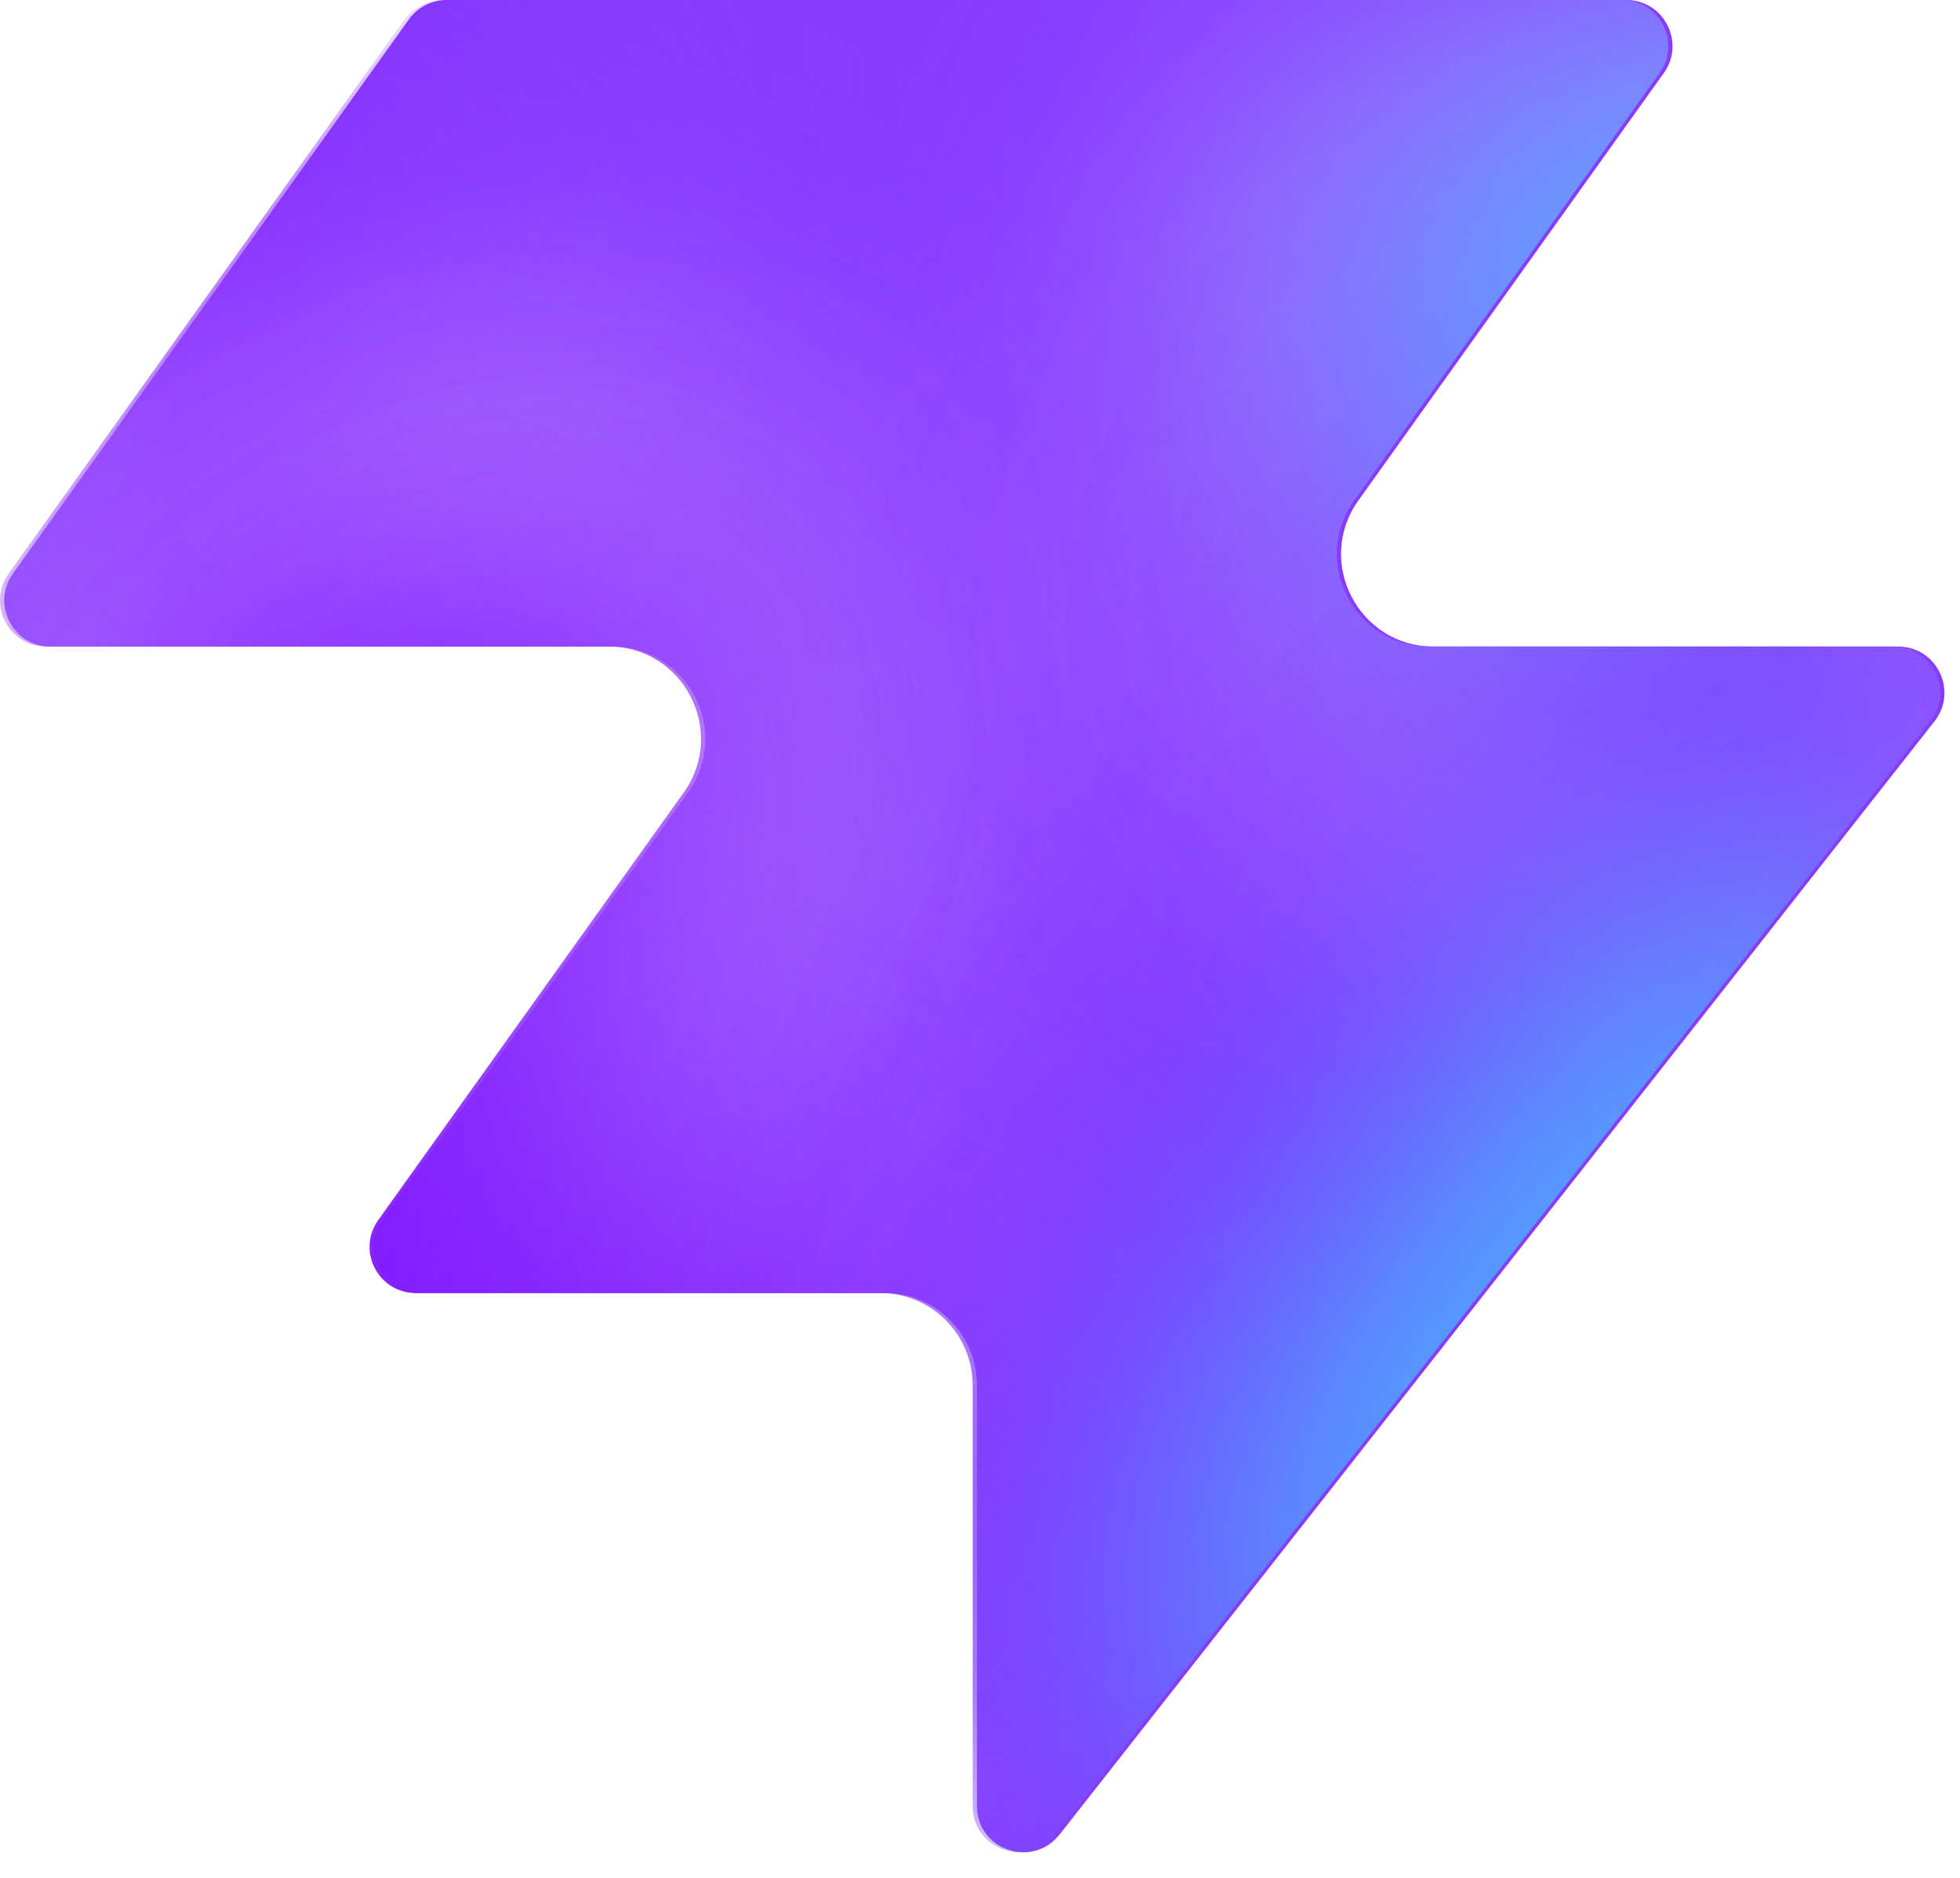
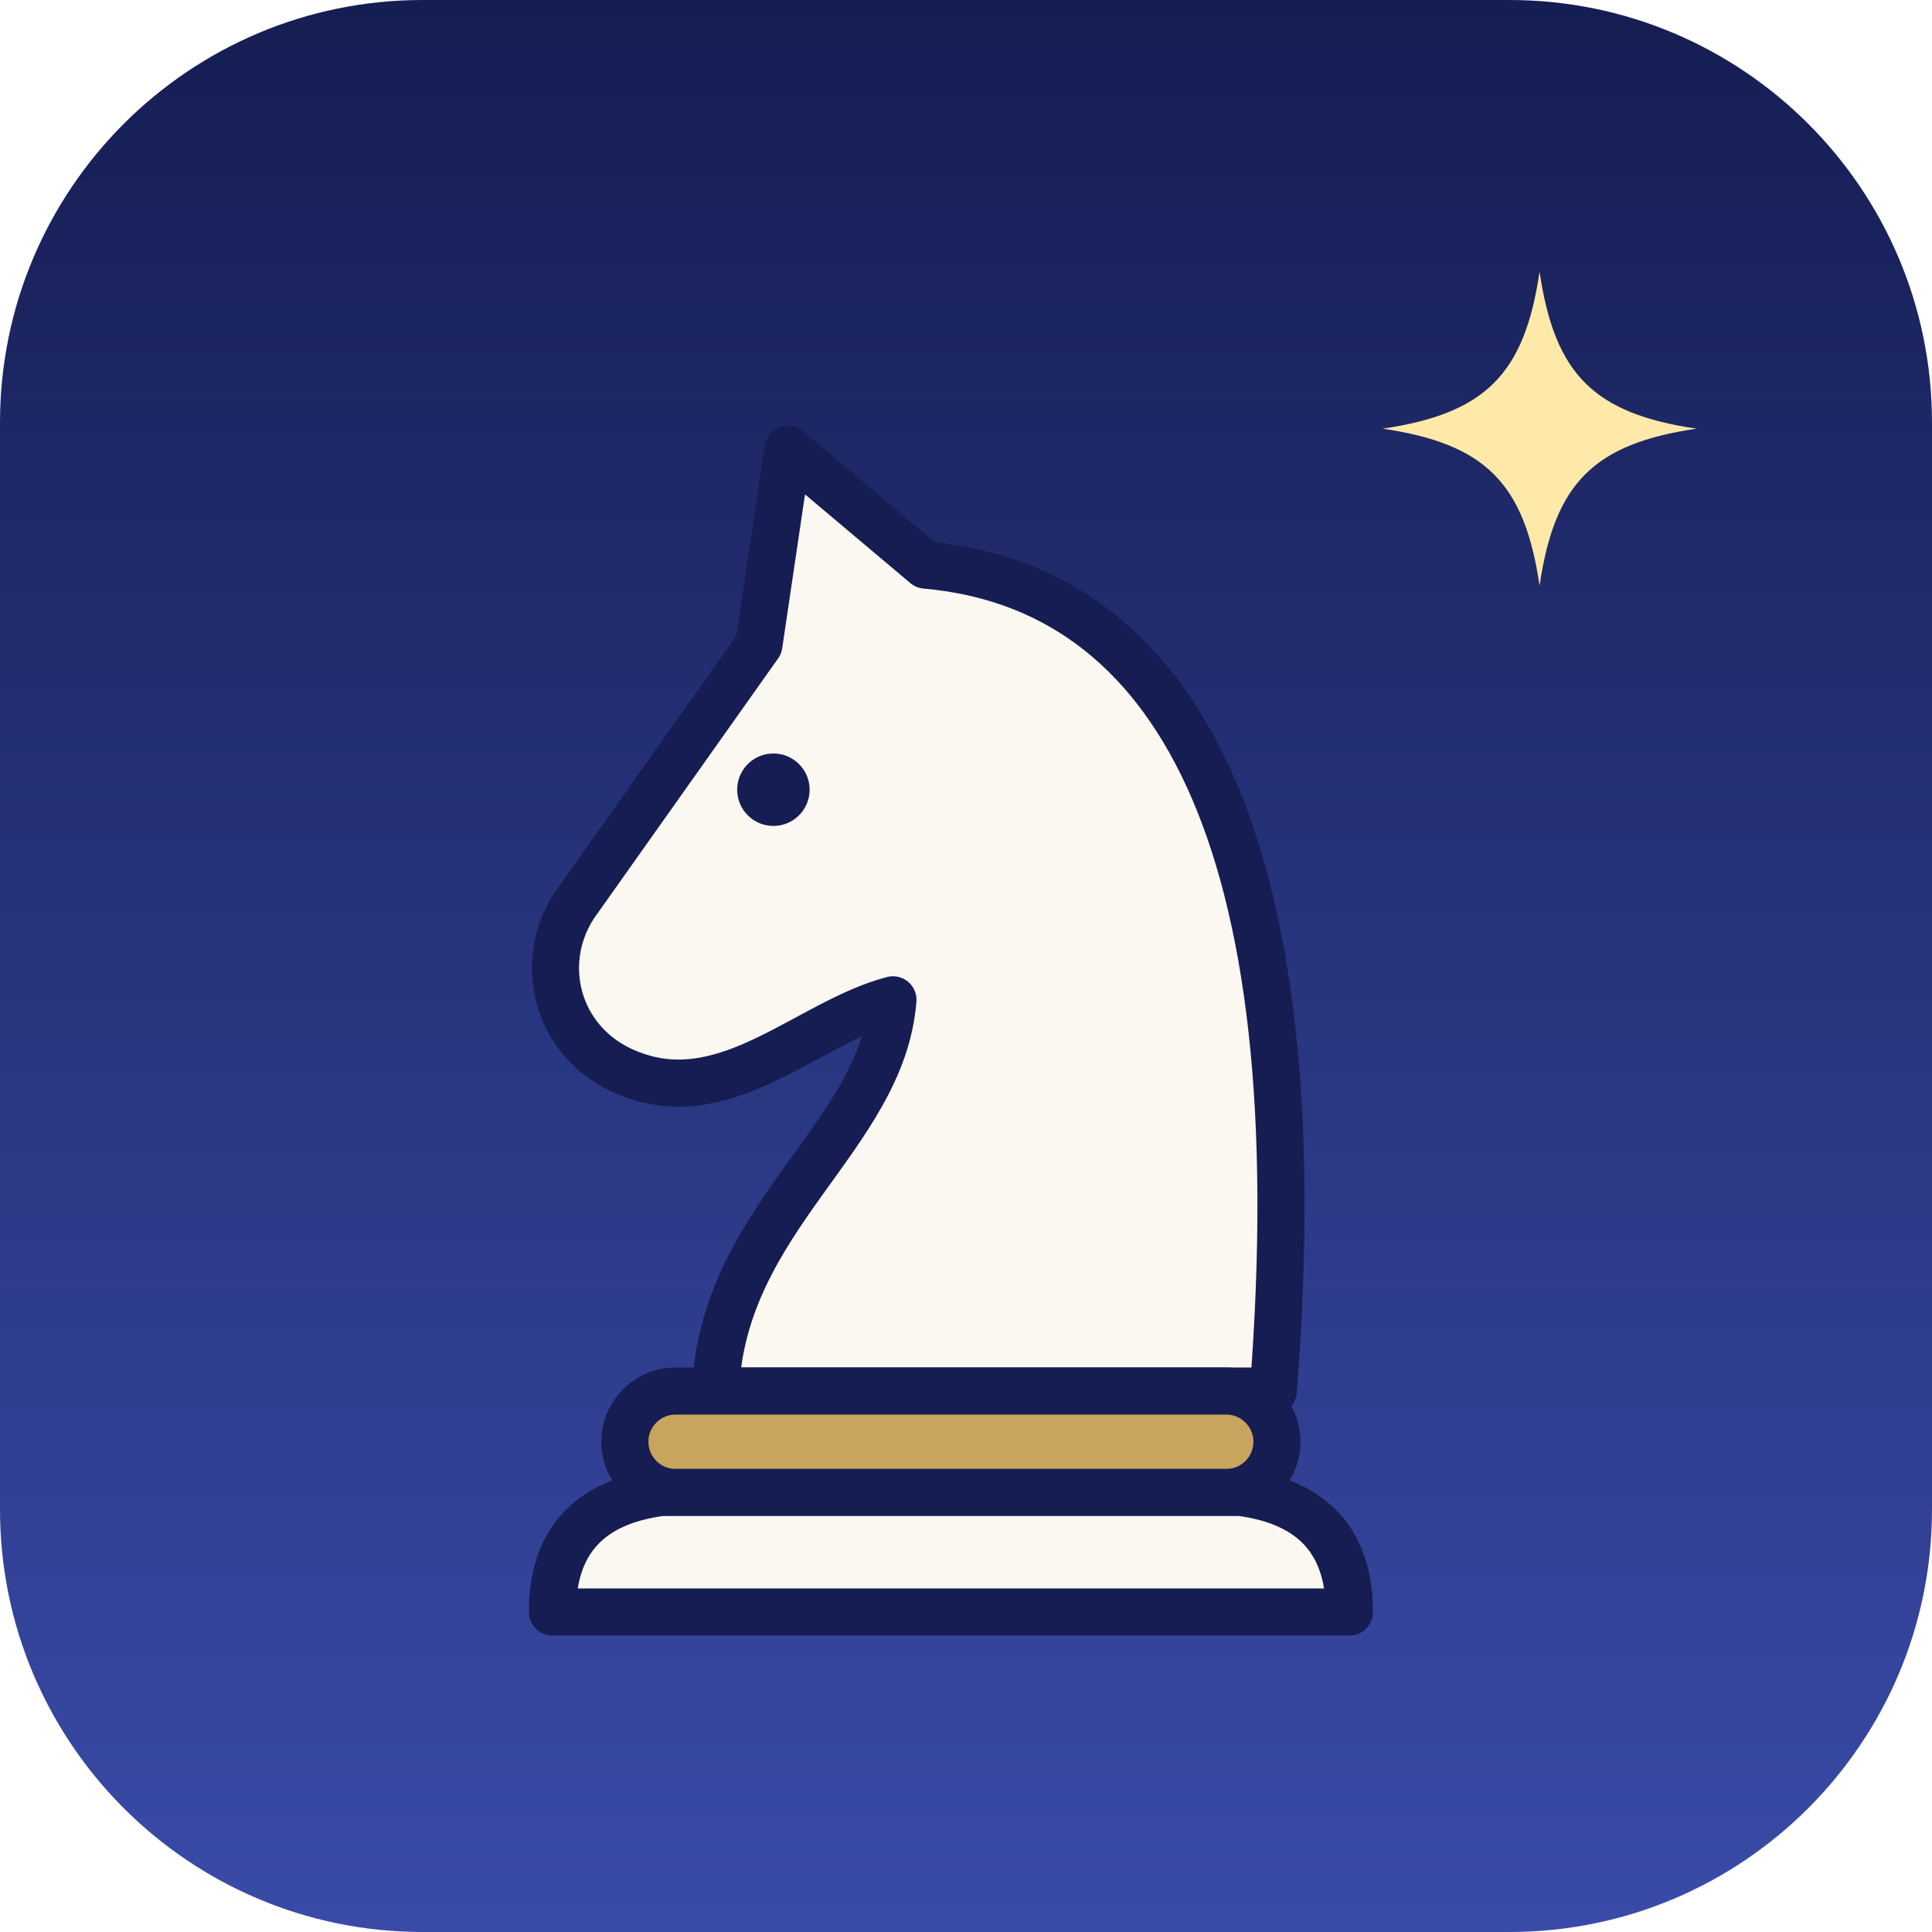
- <svg xmlns="http://www.w3.org/2000/svg" width="48" height="46" fill="none" viewBox="0 0 48 46">
-   <path fill="#863bff" d="M25.946 44.938c-.664.845-2.021.375-2.021-.698V33.937a2.26 2.26 0 0 0-2.262-2.262H10.287c-.92 0-1.456-1.04-.92-1.788l7.48-10.471c1.07-1.497 0-3.578-1.842-3.578H1.237c-.92 0-1.456-1.04-.92-1.788L10.013.474c.214-.297.556-.474.92-.474h28.894c.92 0 1.456 1.04.92 1.788l-7.48 10.471c-1.07 1.498 0 3.579 1.842 3.579h11.377c.943 0 1.473 1.088.89 1.83L25.947 44.94z" style="fill:#863bff;fill:color(display-p3 .525 .23 1);fill-opacity:1" />
-   <mask id="a" width="48" height="46" x="0" y="0" maskUnits="userSpaceOnUse" style="mask-type:alpha">
-     <path fill="#000" d="M25.842 44.938c-.664.844-2.021.375-2.021-.698V33.937a2.26 2.26 0 0 0-2.262-2.262H10.183c-.92 0-1.456-1.04-.92-1.788l7.48-10.471c1.07-1.498 0-3.579-1.842-3.579H1.133c-.92 0-1.456-1.04-.92-1.787L9.91.473c.214-.297.556-.474.92-.474h28.894c.92 0 1.456 1.04.92 1.788l-7.48 10.471c-1.07 1.498 0 3.578 1.842 3.578h11.377c.943 0 1.473 1.088.89 1.832L25.843 44.94z" style="fill:#000;fill-opacity:1" />
-   </mask>
-   <g mask="url(#a)">
-     <g filter="url(#b)">
-       <ellipse cx="5.508" cy="14.704" fill="#ede6ff" rx="5.508" ry="14.704" style="fill:#ede6ff;fill:color(display-p3 .927 .903 1);fill-opacity:1" transform="matrix(.00324 1 1 -.00324 -4.47 31.516)" />
-     </g>
-     <g filter="url(#c)">
-       <ellipse cx="10.399" cy="29.851" fill="#ede6ff" rx="10.399" ry="29.851" style="fill:#ede6ff;fill:color(display-p3 .927 .903 1);fill-opacity:1" transform="matrix(.00324 1 1 -.00324 -39.328 7.883)" />
-     </g>
-     <g filter="url(#d)">
-       <ellipse cx="5.508" cy="30.487" fill="#7e14ff" rx="5.508" ry="30.487" style="fill:#7e14ff;fill:color(display-p3 .492 .077 1);fill-opacity:1" transform="rotate(89.814 -25.913 -14.639)scale(1 -1)" />
-     </g>
-     <g filter="url(#e)">
-       <ellipse cx="5.508" cy="30.599" fill="#7e14ff" rx="5.508" ry="30.599" style="fill:#7e14ff;fill:color(display-p3 .492 .077 1);fill-opacity:1" transform="rotate(89.814 -32.644 -3.334)scale(1 -1)" />
-     </g>
-     <g filter="url(#f)">
-       <ellipse cx="5.508" cy="30.599" fill="#7e14ff" rx="5.508" ry="30.599" style="fill:#7e14ff;fill:color(display-p3 .492 .077 1);fill-opacity:1" transform="matrix(.00324 1 1 -.00324 -34.34 30.47)" />
-     </g>
-     <g filter="url(#g)">
-       <ellipse cx="14.072" cy="22.078" fill="#ede6ff" rx="14.072" ry="22.078" style="fill:#ede6ff;fill:color(display-p3 .927 .903 1);fill-opacity:1" transform="rotate(93.35 24.506 48.493)scale(-1 1)" />
-     </g>
-     <g filter="url(#h)">
-       <ellipse cx="3.47" cy="21.501" fill="#7e14ff" rx="3.47" ry="21.501" style="fill:#7e14ff;fill:color(display-p3 .492 .077 1);fill-opacity:1" transform="rotate(89.009 28.708 47.59)scale(-1 1)" />
-     </g>
-     <g filter="url(#i)">
-       <ellipse cx="3.47" cy="21.501" fill="#7e14ff" rx="3.47" ry="21.501" style="fill:#7e14ff;fill:color(display-p3 .492 .077 1);fill-opacity:1" transform="rotate(89.009 28.708 47.59)scale(-1 1)" />
-     </g>
-     <g filter="url(#j)">
-       <ellipse cx=".387" cy="8.972" fill="#7e14ff" rx="4.407" ry="29.108" style="fill:#7e14ff;fill:color(display-p3 .492 .077 1);fill-opacity:1" transform="rotate(39.51 .387 8.972)" />
-     </g>
-     <g filter="url(#k)">
-       <ellipse cx="47.523" cy="-6.092" fill="#7e14ff" rx="4.407" ry="29.108" style="fill:#7e14ff;fill:color(display-p3 .492 .077 1);fill-opacity:1" transform="rotate(37.892 47.523 -6.092)" />
-     </g>
-     <g filter="url(#l)">
-       <ellipse cx="41.412" cy="6.333" fill="#47bfff" rx="5.971" ry="9.665" style="fill:#47bfff;fill:color(display-p3 .28 .748 1);fill-opacity:1" transform="rotate(37.892 41.412 6.333)" />
-     </g>
-     <g filter="url(#m)">
-       <ellipse cx="-1.879" cy="38.332" fill="#7e14ff" rx="4.407" ry="29.108" style="fill:#7e14ff;fill:color(display-p3 .492 .077 1);fill-opacity:1" transform="rotate(37.892 -1.88 38.332)" />
-     </g>
-     <g filter="url(#n)">
-       <ellipse cx="-1.879" cy="38.332" fill="#7e14ff" rx="4.407" ry="29.108" style="fill:#7e14ff;fill:color(display-p3 .492 .077 1);fill-opacity:1" transform="rotate(37.892 -1.88 38.332)" />
-     </g>
-     <g filter="url(#o)">
-       <ellipse cx="35.651" cy="29.907" fill="#7e14ff" rx="4.407" ry="29.108" style="fill:#7e14ff;fill:color(display-p3 .492 .077 1);fill-opacity:1" transform="rotate(37.892 35.651 29.907)" />
-     </g>
-     <g filter="url(#p)">
-       <ellipse cx="38.418" cy="32.4" fill="#47bfff" rx="5.971" ry="15.297" style="fill:#47bfff;fill:color(display-p3 .28 .748 1);fill-opacity:1" transform="rotate(37.892 38.418 32.4)" />
-     </g>
+ <svg xmlns="http://www.w3.org/2000/svg" viewBox="0 0 64 64">
+   <defs>
+     <linearGradient id="night" x1="0" y1="0" x2="0" y2="1">
+       <stop offset="0" stop-color="#151d52" />
+       <stop offset="1" stop-color="#3a4ba8" />
+     </linearGradient>
+   </defs>
+   <rect width="64" height="64" rx="14" fill="url(#night)" />
+   <path d="M51 9c.5 3.4 1.8 4.7 5.2 5.2-3.4.5-4.7 1.8-5.2 5.2-.5-3.4-1.8-4.7-5.2-5.2 3.4-.5 4.7-1.8 5.2-5.2z" fill="#ffe9a8" />
+   <g transform="translate(4.5 6) scale(1.2)" fill="#fbf8f1" stroke="#151d52" stroke-width="1.3" stroke-linejoin="round" stroke-linecap="round">
+     <path d="M16 33.4C16.2 28.6 20.6 26.4 20.9 22.6 18.6 23.2 16.4 25.6 13.8 24.7 11.7 24 11 21.7 12.1 20L17.2 12.8 18 7.4 21.8 10.6C28.6 11.2 32.6 18 31.4 33.4Z" />
+     <circle cx="17.6" cy="16.8" r="1" fill="#151d52" stroke="none" />
+     <rect x="13.5" y="33.4" width="18" height="2.8" rx="1.4" fill="#c9a45c" />
+     <path d="M11.5 39.5Q11.5 36.6 14.5 36.2H30.5Q33.5 36.6 33.5 39.5Z" />
  </g>
-   <defs>
-     <filter id="b" width="60.045" height="41.654" x="-19.77" y="16.149" color-interpolation-filters="sRGB" filterUnits="userSpaceOnUse">
-       <feFlood flood-opacity="0" result="BackgroundImageFix" />
-       <feBlend in="SourceGraphic" in2="BackgroundImageFix" result="shape" />
-       <feGaussianBlur result="effect1_foregroundBlur_2002_17158" stdDeviation="7.659" />
-     </filter>
-     <filter id="c" width="90.34" height="51.437" x="-54.613" y="-7.533" color-interpolation-filters="sRGB" filterUnits="userSpaceOnUse">
-       <feFlood flood-opacity="0" result="BackgroundImageFix" />
-       <feBlend in="SourceGraphic" in2="BackgroundImageFix" result="shape" />
-       <feGaussianBlur result="effect1_foregroundBlur_2002_17158" stdDeviation="7.659" />
-     </filter>
-     <filter id="d" width="79.355" height="29.4" x="-49.64" y="2.03" color-interpolation-filters="sRGB" filterUnits="userSpaceOnUse">
-       <feFlood flood-opacity="0" result="BackgroundImageFix" />
-       <feBlend in="SourceGraphic" in2="BackgroundImageFix" result="shape" />
-       <feGaussianBlur result="effect1_foregroundBlur_2002_17158" stdDeviation="4.596" />
-     </filter>
-     <filter id="e" width="79.579" height="29.4" x="-45.045" y="20.029" color-interpolation-filters="sRGB" filterUnits="userSpaceOnUse">
-       <feFlood flood-opacity="0" result="BackgroundImageFix" />
-       <feBlend in="SourceGraphic" in2="BackgroundImageFix" result="shape" />
-       <feGaussianBlur result="effect1_foregroundBlur_2002_17158" stdDeviation="4.596" />
-     </filter>
-     <filter id="f" width="79.579" height="29.4" x="-43.513" y="21.178" color-interpolation-filters="sRGB" filterUnits="userSpaceOnUse">
-       <feFlood flood-opacity="0" result="BackgroundImageFix" />
-       <feBlend in="SourceGraphic" in2="BackgroundImageFix" result="shape" />
-       <feGaussianBlur result="effect1_foregroundBlur_2002_17158" stdDeviation="4.596" />
-     </filter>
-     <filter id="g" width="74.749" height="58.852" x="15.756" y="-17.901" color-interpolation-filters="sRGB" filterUnits="userSpaceOnUse">
-       <feFlood flood-opacity="0" result="BackgroundImageFix" />
-       <feBlend in="SourceGraphic" in2="BackgroundImageFix" result="shape" />
-       <feGaussianBlur result="effect1_foregroundBlur_2002_17158" stdDeviation="7.659" />
-     </filter>
-     <filter id="h" width="61.377" height="25.362" x="23.548" y="2.284" color-interpolation-filters="sRGB" filterUnits="userSpaceOnUse">
-       <feFlood flood-opacity="0" result="BackgroundImageFix" />
-       <feBlend in="SourceGraphic" in2="BackgroundImageFix" result="shape" />
-       <feGaussianBlur result="effect1_foregroundBlur_2002_17158" stdDeviation="4.596" />
-     </filter>
-     <filter id="i" width="61.377" height="25.362" x="23.548" y="2.284" color-interpolation-filters="sRGB" filterUnits="userSpaceOnUse">
-       <feFlood flood-opacity="0" result="BackgroundImageFix" />
-       <feBlend in="SourceGraphic" in2="BackgroundImageFix" result="shape" />
-       <feGaussianBlur result="effect1_foregroundBlur_2002_17158" stdDeviation="4.596" />
-     </filter>
-     <filter id="j" width="56.045" height="63.649" x="-27.636" y="-22.853" color-interpolation-filters="sRGB" filterUnits="userSpaceOnUse">
-       <feFlood flood-opacity="0" result="BackgroundImageFix" />
-       <feBlend in="SourceGraphic" in2="BackgroundImageFix" result="shape" />
-       <feGaussianBlur result="effect1_foregroundBlur_2002_17158" stdDeviation="4.596" />
-     </filter>
-     <filter id="k" width="54.814" height="64.646" x="20.116" y="-38.415" color-interpolation-filters="sRGB" filterUnits="userSpaceOnUse">
-       <feFlood flood-opacity="0" result="BackgroundImageFix" />
-       <feBlend in="SourceGraphic" in2="BackgroundImageFix" result="shape" />
-       <feGaussianBlur result="effect1_foregroundBlur_2002_17158" stdDeviation="4.596" />
-     </filter>
-     <filter id="l" width="33.541" height="35.313" x="24.641" y="-11.323" color-interpolation-filters="sRGB" filterUnits="userSpaceOnUse">
-       <feFlood flood-opacity="0" result="BackgroundImageFix" />
-       <feBlend in="SourceGraphic" in2="BackgroundImageFix" result="shape" />
-       <feGaussianBlur result="effect1_foregroundBlur_2002_17158" stdDeviation="4.596" />
-     </filter>
-     <filter id="m" width="54.814" height="64.646" x="-29.286" y="6.009" color-interpolation-filters="sRGB" filterUnits="userSpaceOnUse">
-       <feFlood flood-opacity="0" result="BackgroundImageFix" />
-       <feBlend in="SourceGraphic" in2="BackgroundImageFix" result="shape" />
-       <feGaussianBlur result="effect1_foregroundBlur_2002_17158" stdDeviation="4.596" />
-     </filter>
-     <filter id="n" width="54.814" height="64.646" x="-29.286" y="6.009" color-interpolation-filters="sRGB" filterUnits="userSpaceOnUse">
-       <feFlood flood-opacity="0" result="BackgroundImageFix" />
-       <feBlend in="SourceGraphic" in2="BackgroundImageFix" result="shape" />
-       <feGaussianBlur result="effect1_foregroundBlur_2002_17158" stdDeviation="4.596" />
-     </filter>
-     <filter id="o" width="54.814" height="64.646" x="8.244" y="-2.416" color-interpolation-filters="sRGB" filterUnits="userSpaceOnUse">
-       <feFlood flood-opacity="0" result="BackgroundImageFix" />
-       <feBlend in="SourceGraphic" in2="BackgroundImageFix" result="shape" />
-       <feGaussianBlur result="effect1_foregroundBlur_2002_17158" stdDeviation="4.596" />
-     </filter>
-     <filter id="p" width="39.409" height="43.623" x="18.713" y="10.588" color-interpolation-filters="sRGB" filterUnits="userSpaceOnUse">
-       <feFlood flood-opacity="0" result="BackgroundImageFix" />
-       <feBlend in="SourceGraphic" in2="BackgroundImageFix" result="shape" />
-       <feGaussianBlur result="effect1_foregroundBlur_2002_17158" stdDeviation="4.596" />
-     </filter>
-   </defs>
</svg>
